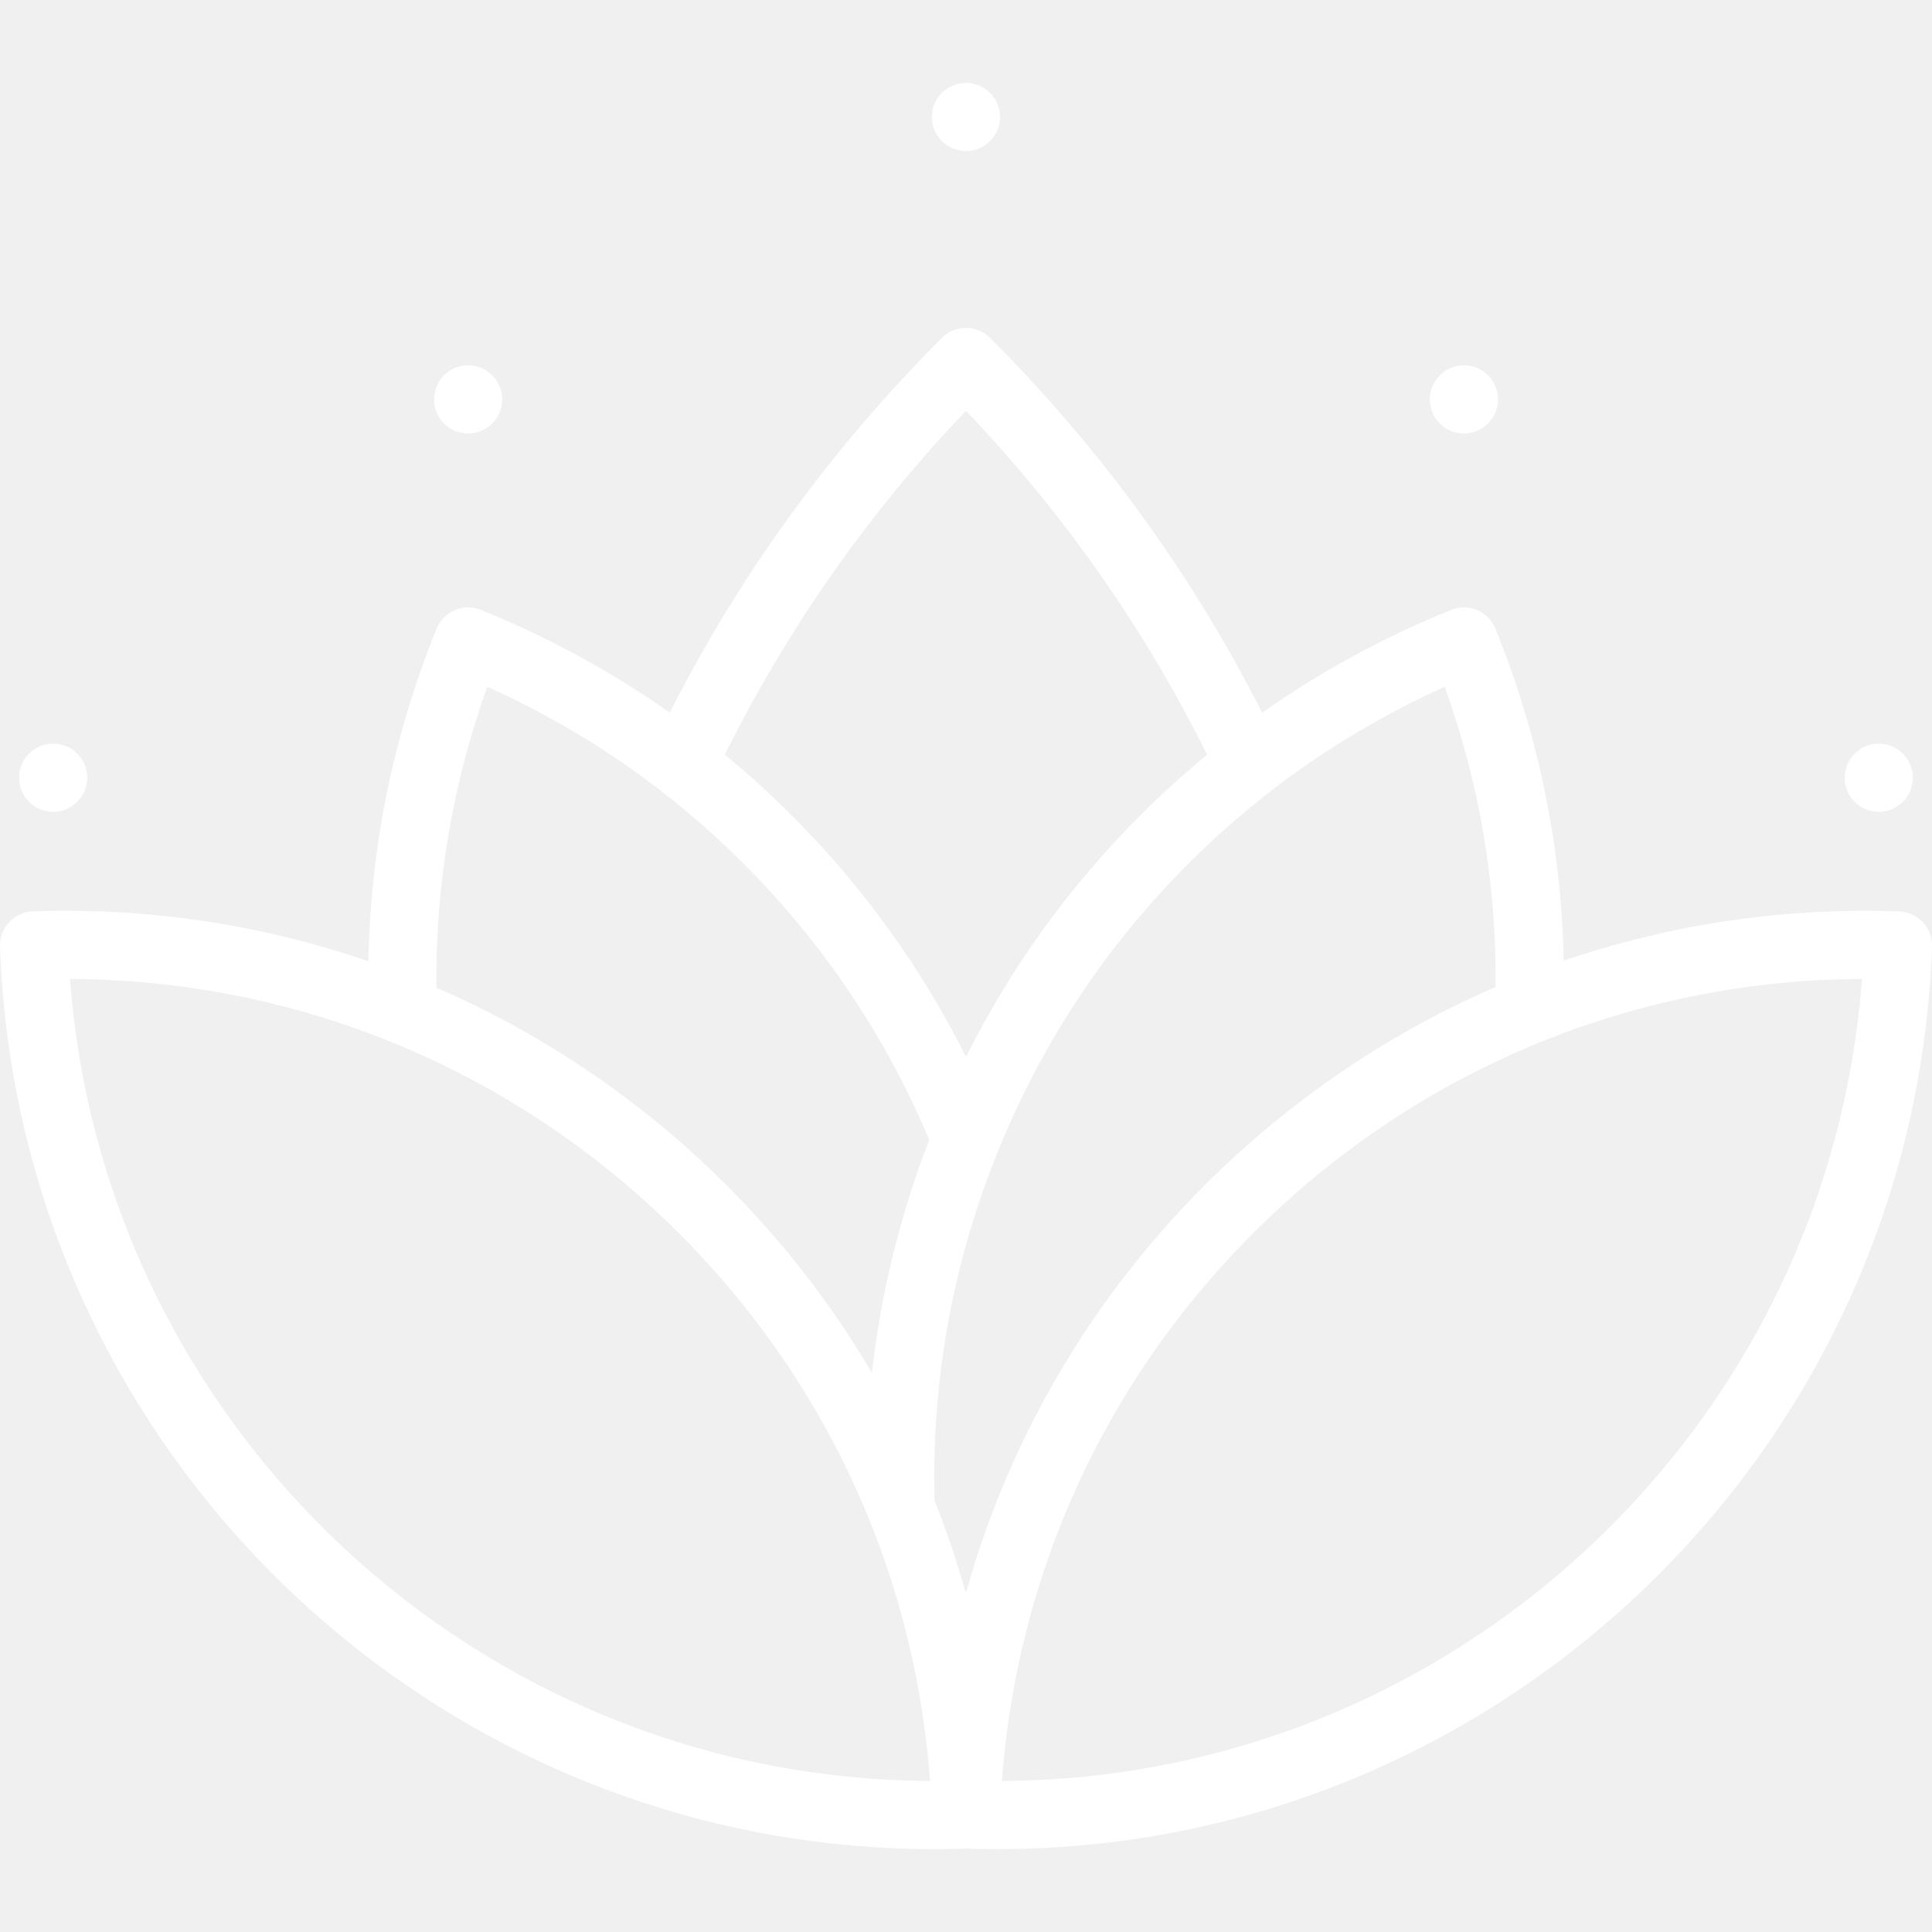
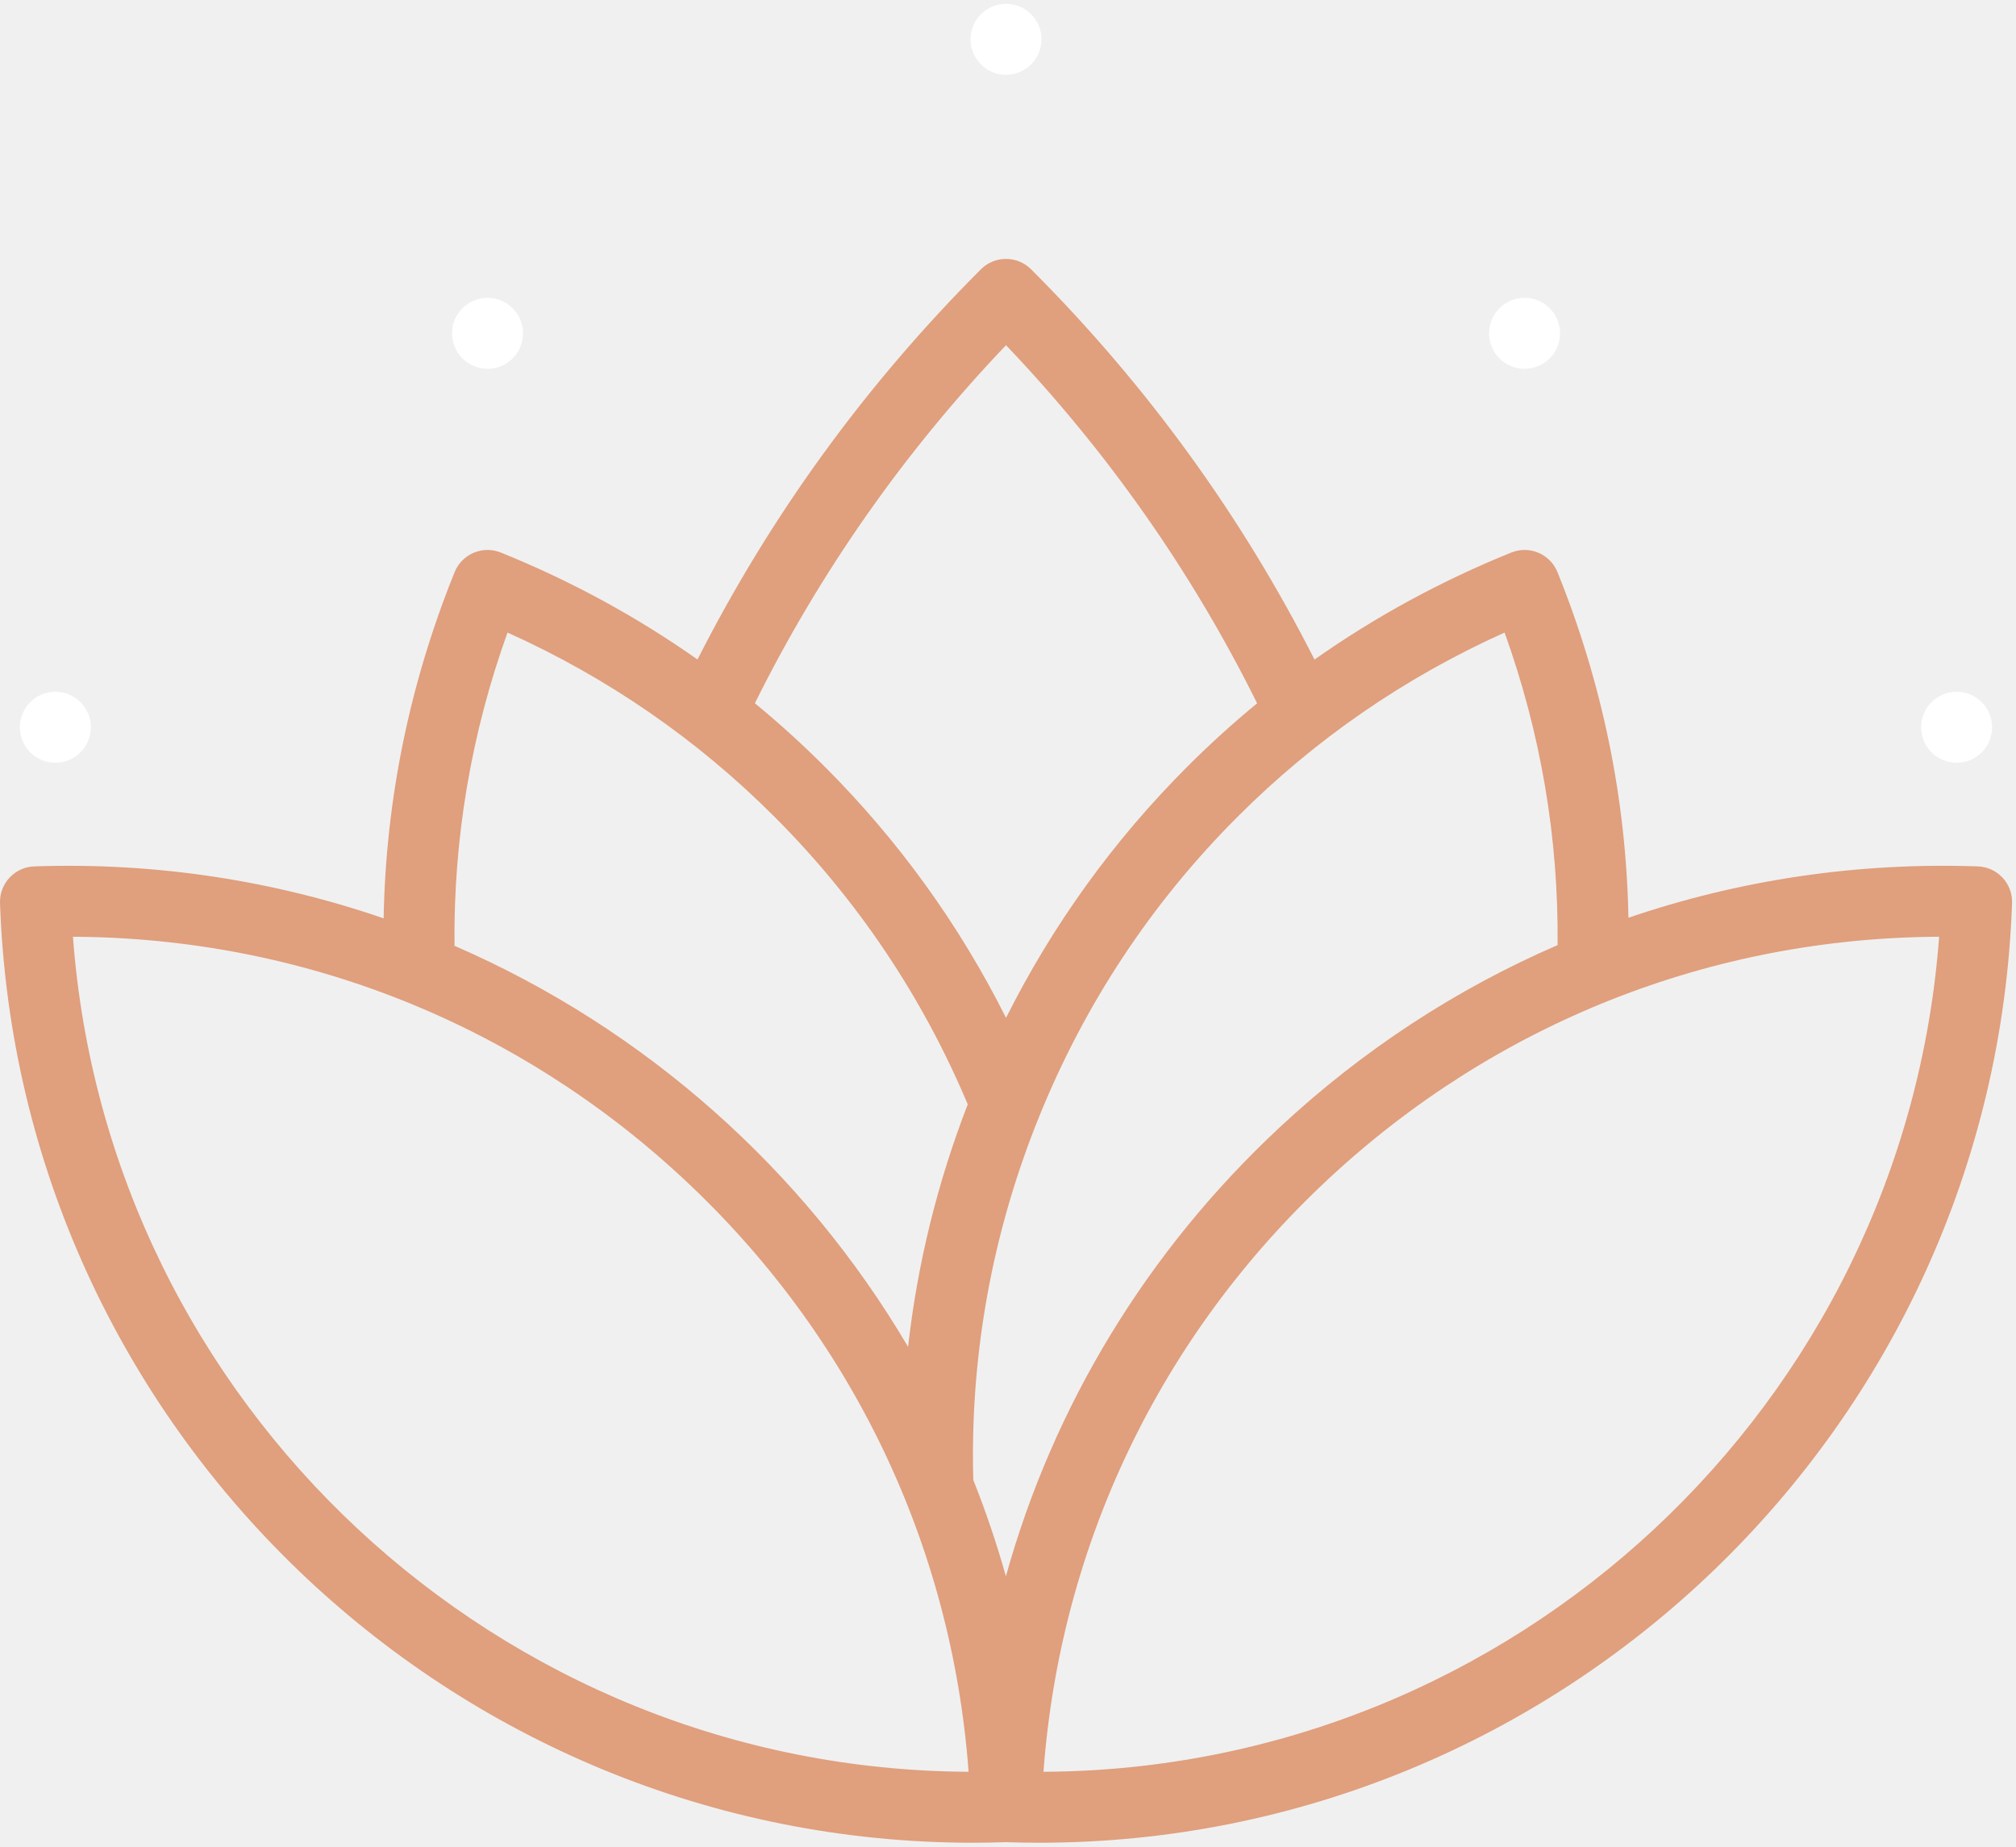
- <svg xmlns="http://www.w3.org/2000/svg" version="1.1" id="Layer_1" x="0px" y="0px" viewBox="0 0 512 512" style="enable-background:new 0 0 512 512;" xml:space="preserve" width="512px" height="512px">
-   <g>
-     <g>
-       <path d="M503.284,241.523c-30.681-1.073-60.701,3.437-88.907,13.074c-0.561-30.125-6.613-59.657-18.053-87.969    c-1.869-4.623-7.125-6.857-11.757-4.99c-17.868,7.219-34.602,16.337-50.073,27.239c-18.572-36.63-42.787-70.01-72.119-99.331    c-3.528-3.526-9.244-3.526-12.769,0.001c-29.345,29.345-53.558,62.72-72.116,99.316c-15.462-10.895-32.189-20.009-50.052-27.225    c-4.627-1.868-9.887,0.366-11.756,4.99c-11.459,28.358-17.514,57.939-18.059,88.115c-27.821-9.561-57.802-14.304-88.907-13.22    c-4.985,0.175-8.884,4.356-8.71,9.34c4.667,133.635,114.858,239.166,247.549,239.166c2.801,0,5.626-0.051,8.446-0.144    c2.827,0.095,5.639,0.144,8.447,0.144c132.679,0,242.882-105.538,247.548-239.166    C512.168,245.879,508.269,241.697,503.284,241.523z M129.143,182.001c25.446,11.455,48.25,27.185,67.891,46.848    c21.086,21.074,37.623,45.703,49.224,73.233c-7.739,19.991-12.816,40.654-15.183,61.733    c-26.621-45.203-67.137-81.123-115.419-102.079C115.36,234.51,119.886,207.755,129.143,182.001z M18.56,259.432    c57.953,0.248,112.867,21.972,155.494,61.724c42.63,39.753,68.133,93.01,72.42,150.81    C127.006,471.404,27.453,378.57,18.56,259.432z M209.806,216.079c-5.663-5.669-11.575-11.027-17.714-16.083    c16.541-33.356,37.993-63.953,63.901-91.137c25.894,27.165,47.344,57.764,63.898,91.151c-6.133,5.051-12.04,10.402-17.699,16.065    c-18.833,18.823-34.31,40.292-46.193,63.998C244.126,256.379,228.65,234.911,209.806,216.079z M255.964,422.209    c-2.348-8.364-5.12-16.544-8.296-24.517c-0.059-1.929-0.089-3.968-0.089-6.204c0-29.597,5.65-58.577,16.791-86.138    c11.67-28.877,28.691-54.616,50.594-76.505c19.65-19.662,42.457-35.391,67.901-46.844c9.235,25.698,13.759,52.392,13.485,79.556    c-25.721,11.127-49.616,26.708-70.719,46.388C291.849,339.446,268.054,378.817,255.964,422.209z M265.527,471.965    c4.288-57.799,29.788-111.056,72.419-150.81c42.631-39.755,97.536-61.479,155.495-61.724    C484.546,378.577,385.005,471.415,265.527,471.965z" fill="#FFFFFF" />
+ <svg xmlns="http://www.w3.org/2000/svg" width="513px" height="470px" viewBox="0 0 513 470" version="1.1">
+   <defs />
+   <g id="Page-1" stroke="none" stroke-width="1" fill="none" fill-rule="evenodd">
+     <g id="lotus">
+       <g id="Layer_1">
+         <path d="M503.284,220.523 C472.603,219.45 442.583,223.96 414.377,233.597 C413.816,203.472 407.764,173.94 396.324,145.628 C394.455,141.005 389.199,138.771 384.567,140.638 C366.699,147.857 349.965,156.975 334.494,167.877 C315.922,131.247 291.707,97.867 262.375,68.546 C258.847,65.02 253.131,65.02 249.606,68.547 C220.261,97.892 196.048,131.267 177.49,167.863 C162.028,156.968 145.301,147.854 127.438,140.638 C122.811,138.77 117.551,141.004 115.682,145.628 C104.223,173.986 98.168,203.567 97.623,233.743 C69.802,224.182 39.821,219.439 8.716,220.523 C3.731,220.698 -0.168,224.879 0.006,229.863 C4.673,363.498 114.864,469.029 247.555,469.029 C250.356,469.029 253.181,468.978 256.001,468.885 C258.828,468.98 261.64,469.029 264.448,469.029 C397.127,469.029 507.33,363.491 511.996,229.863 C512.168,224.879 508.269,220.697 503.284,220.523 L503.284,220.523 Z M129.143,161.001 C154.589,172.456 177.393,188.186 197.034,207.849 C218.12,228.923 234.657,253.552 246.258,281.082 C238.519,301.073 233.442,321.736 231.075,342.815 C204.454,297.612 163.938,261.692 115.656,240.736 C115.36,213.51 119.886,186.755 129.143,161.001 L129.143,161.001 Z M18.56,238.432 C76.513,238.68 131.427,260.404 174.054,300.156 C216.684,339.909 242.187,393.166 246.474,450.966 C127.006,450.404 27.453,357.57 18.56,238.432 L18.56,238.432 Z M209.806,195.079 C204.143,189.41 198.231,184.052 192.092,178.996 C208.633,145.64 230.085,115.043 255.993,87.859 C281.887,115.024 303.337,145.623 319.891,179.01 C313.758,184.061 307.851,189.412 302.192,195.075 C283.359,213.898 267.882,235.367 255.999,259.073 C244.126,235.379 228.65,213.911 209.806,195.079 L209.806,195.079 Z M255.964,401.209 C253.616,392.845 250.844,384.665 247.668,376.692 C247.609,374.763 247.579,372.724 247.579,370.488 C247.579,340.891 253.229,311.911 264.37,284.35 C276.04,255.473 293.061,229.734 314.964,207.845 C334.614,188.183 357.421,172.454 382.865,161.001 C392.1,186.699 396.624,213.393 396.35,240.557 C370.629,251.684 346.734,267.265 325.631,286.945 C291.849,318.446 268.054,357.817 255.964,401.209 L255.964,401.209 Z M265.527,450.965 C269.815,393.166 295.315,339.909 337.946,300.155 C380.577,260.4 435.482,238.676 493.441,238.431 C484.546,357.577 385.005,450.415 265.527,450.965 L265.527,450.965 Z" id="Shape" fill="#E09F7D" />
+         <circle id="Oval" fill="#FFFFFF" cx="14.088" cy="185.106" r="9.031" />
+         <circle id="Oval" fill="#FFFFFF" cx="124.058" cy="84.841" r="9.031" />
+         <circle id="Oval" fill="#FFFFFF" cx="255.992" cy="10.002" r="9.031" />
+         <circle id="Oval" fill="#FFFFFF" cx="387.949" cy="84.841" r="9.031" />
+         <circle id="Oval" fill="#FFFFFF" cx="497.896" cy="185.106" r="9.031" />
+       </g>
    </g>
  </g>
-   <g>
-     <g>
-       <circle cx="14.088" cy="206.106" r="9.031" fill="#FFFFFF" />
-     </g>
-   </g>
-   <g>
-     <g>
-       <circle cx="124.058" cy="105.841" r="9.031" fill="#FFFFFF" />
-     </g>
-   </g>
-   <g>
-     <g>
-       <circle cx="255.992" cy="31.002" r="9.031" fill="#FFFFFF" />
-     </g>
-   </g>
-   <g>
-     <g>
-       <circle cx="387.949" cy="105.841" r="9.031" fill="#FFFFFF" />
-     </g>
-   </g>
-   <g>
-     <g>
-       <circle cx="497.896" cy="206.106" r="9.031" fill="#FFFFFF" />
-     </g>
-   </g>
-   <g>
- </g>
-   <g>
- </g>
-   <g>
- </g>
-   <g>
- </g>
-   <g>
- </g>
-   <g>
- </g>
-   <g>
- </g>
-   <g>
- </g>
-   <g>
- </g>
-   <g>
- </g>
-   <g>
- </g>
-   <g>
- </g>
-   <g>
- </g>
-   <g>
- </g>
-   <g>
- </g>
</svg>
